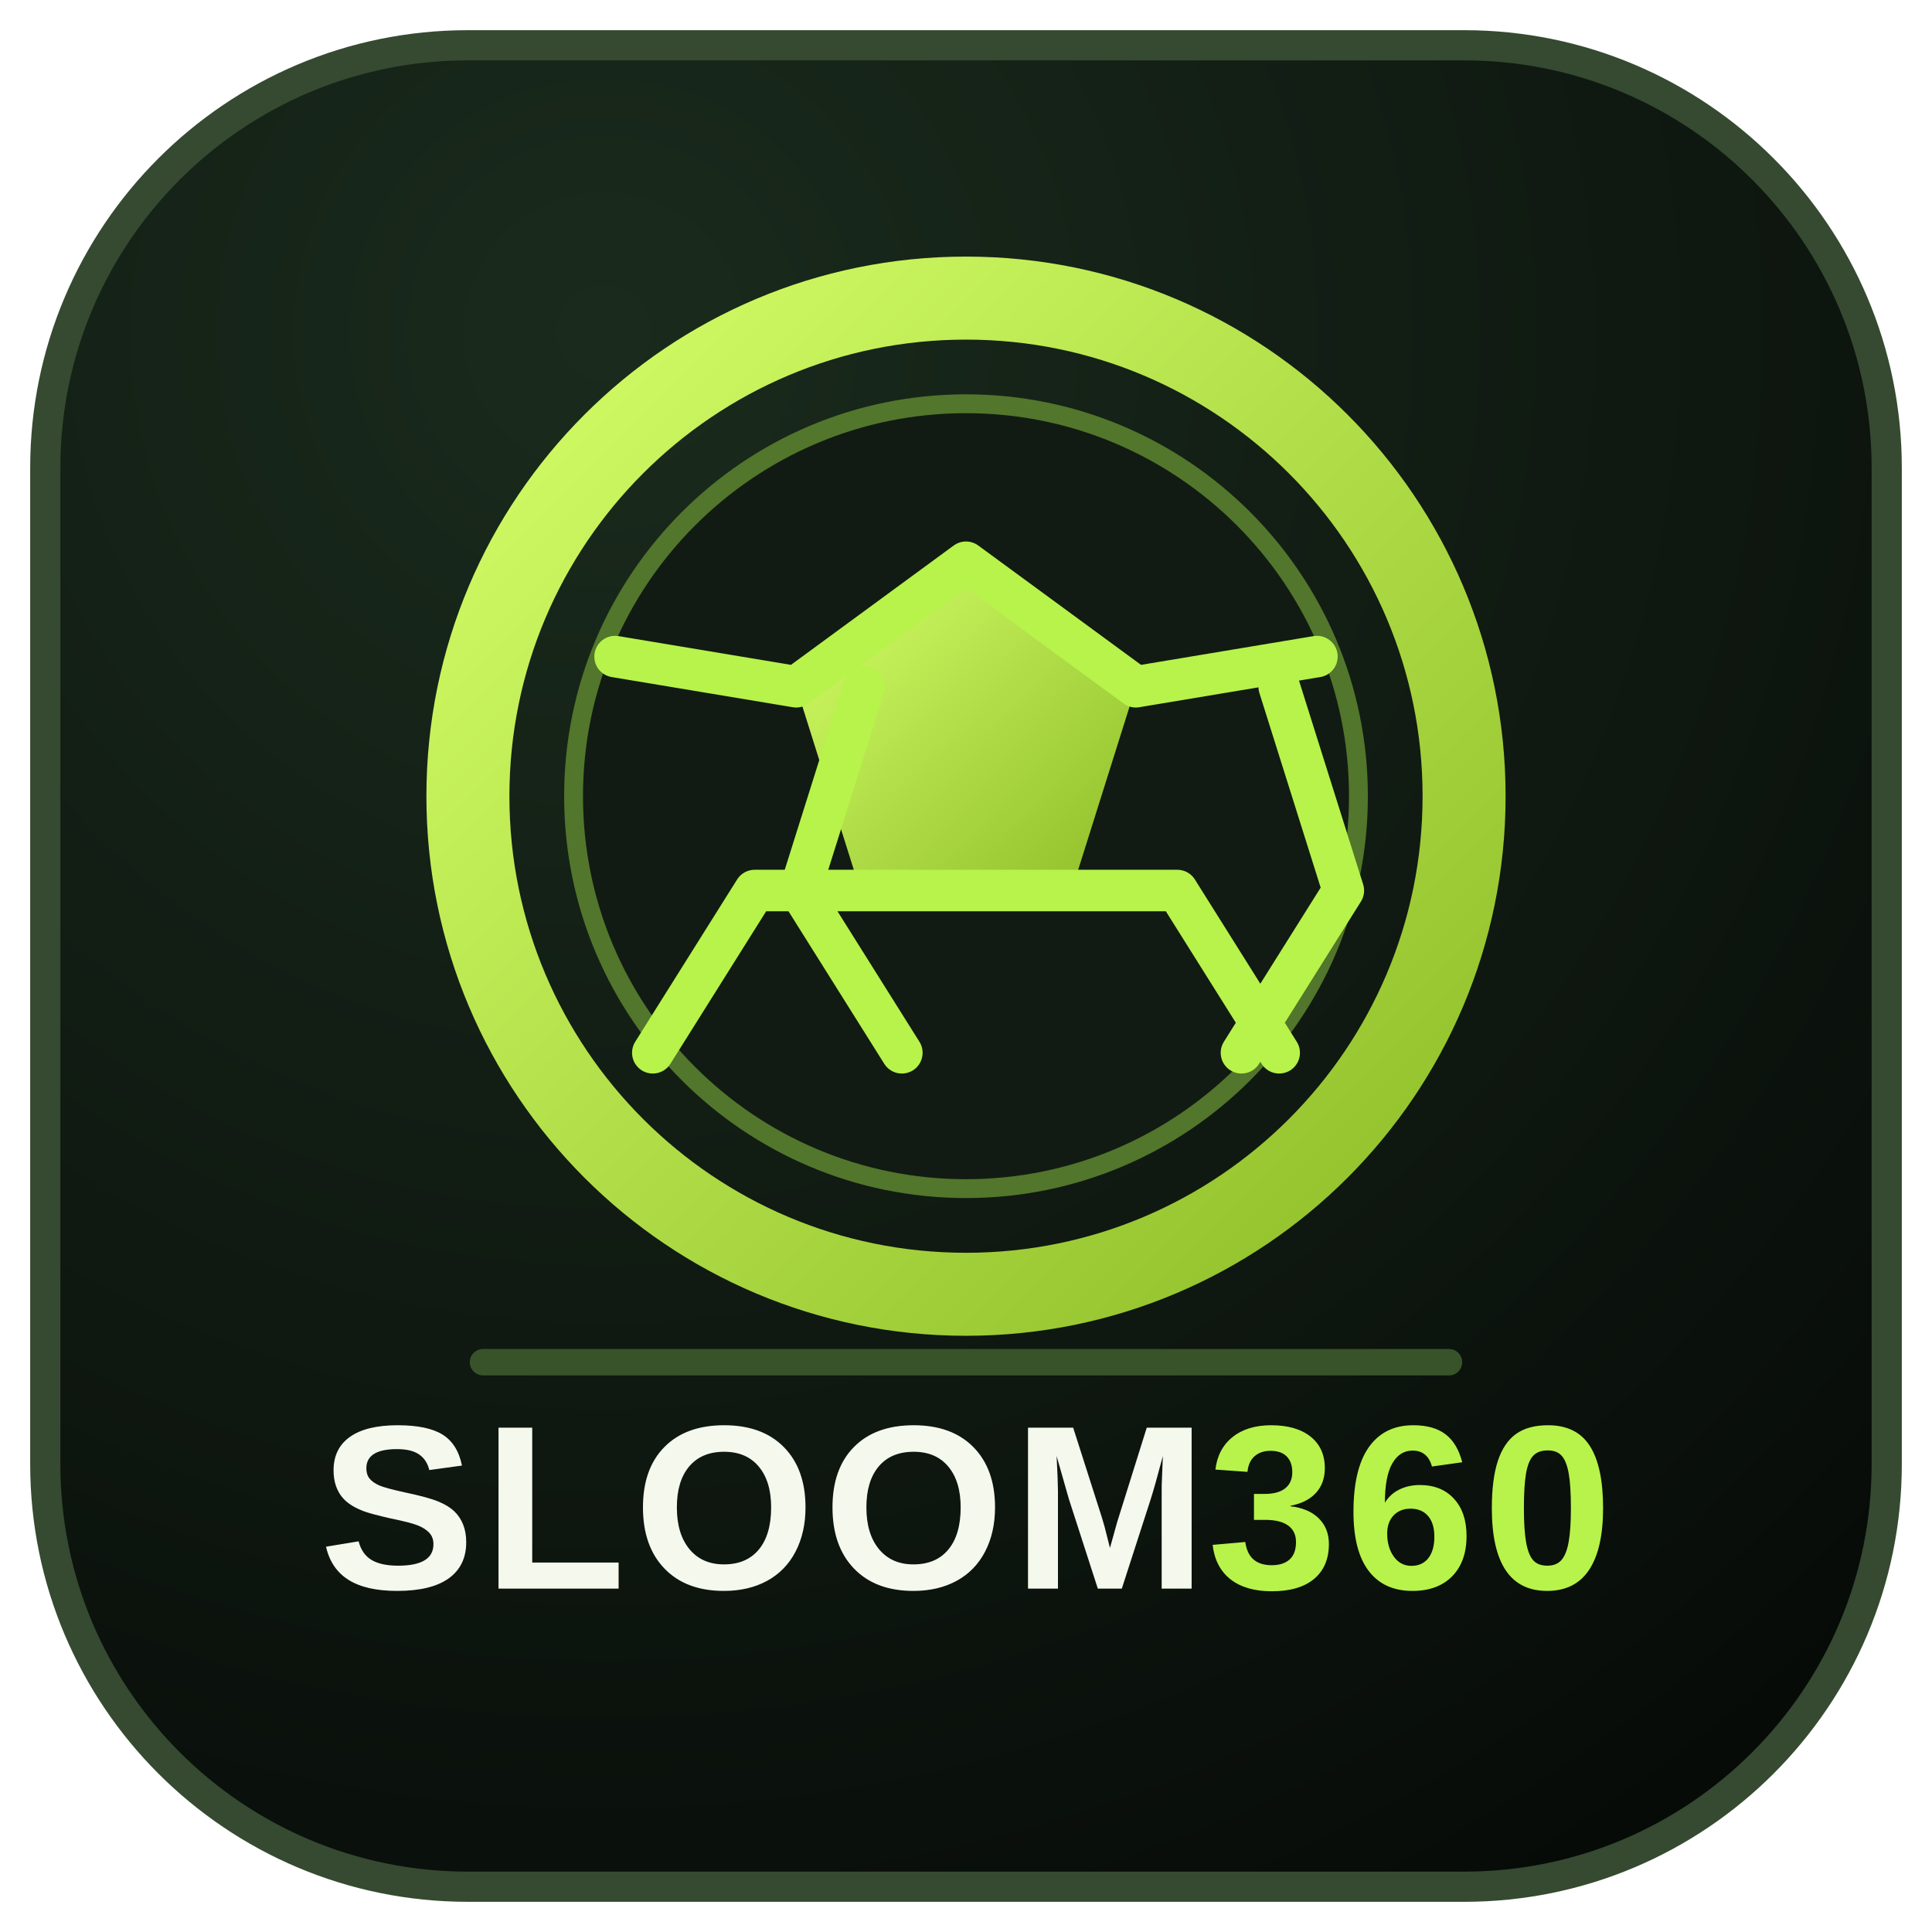
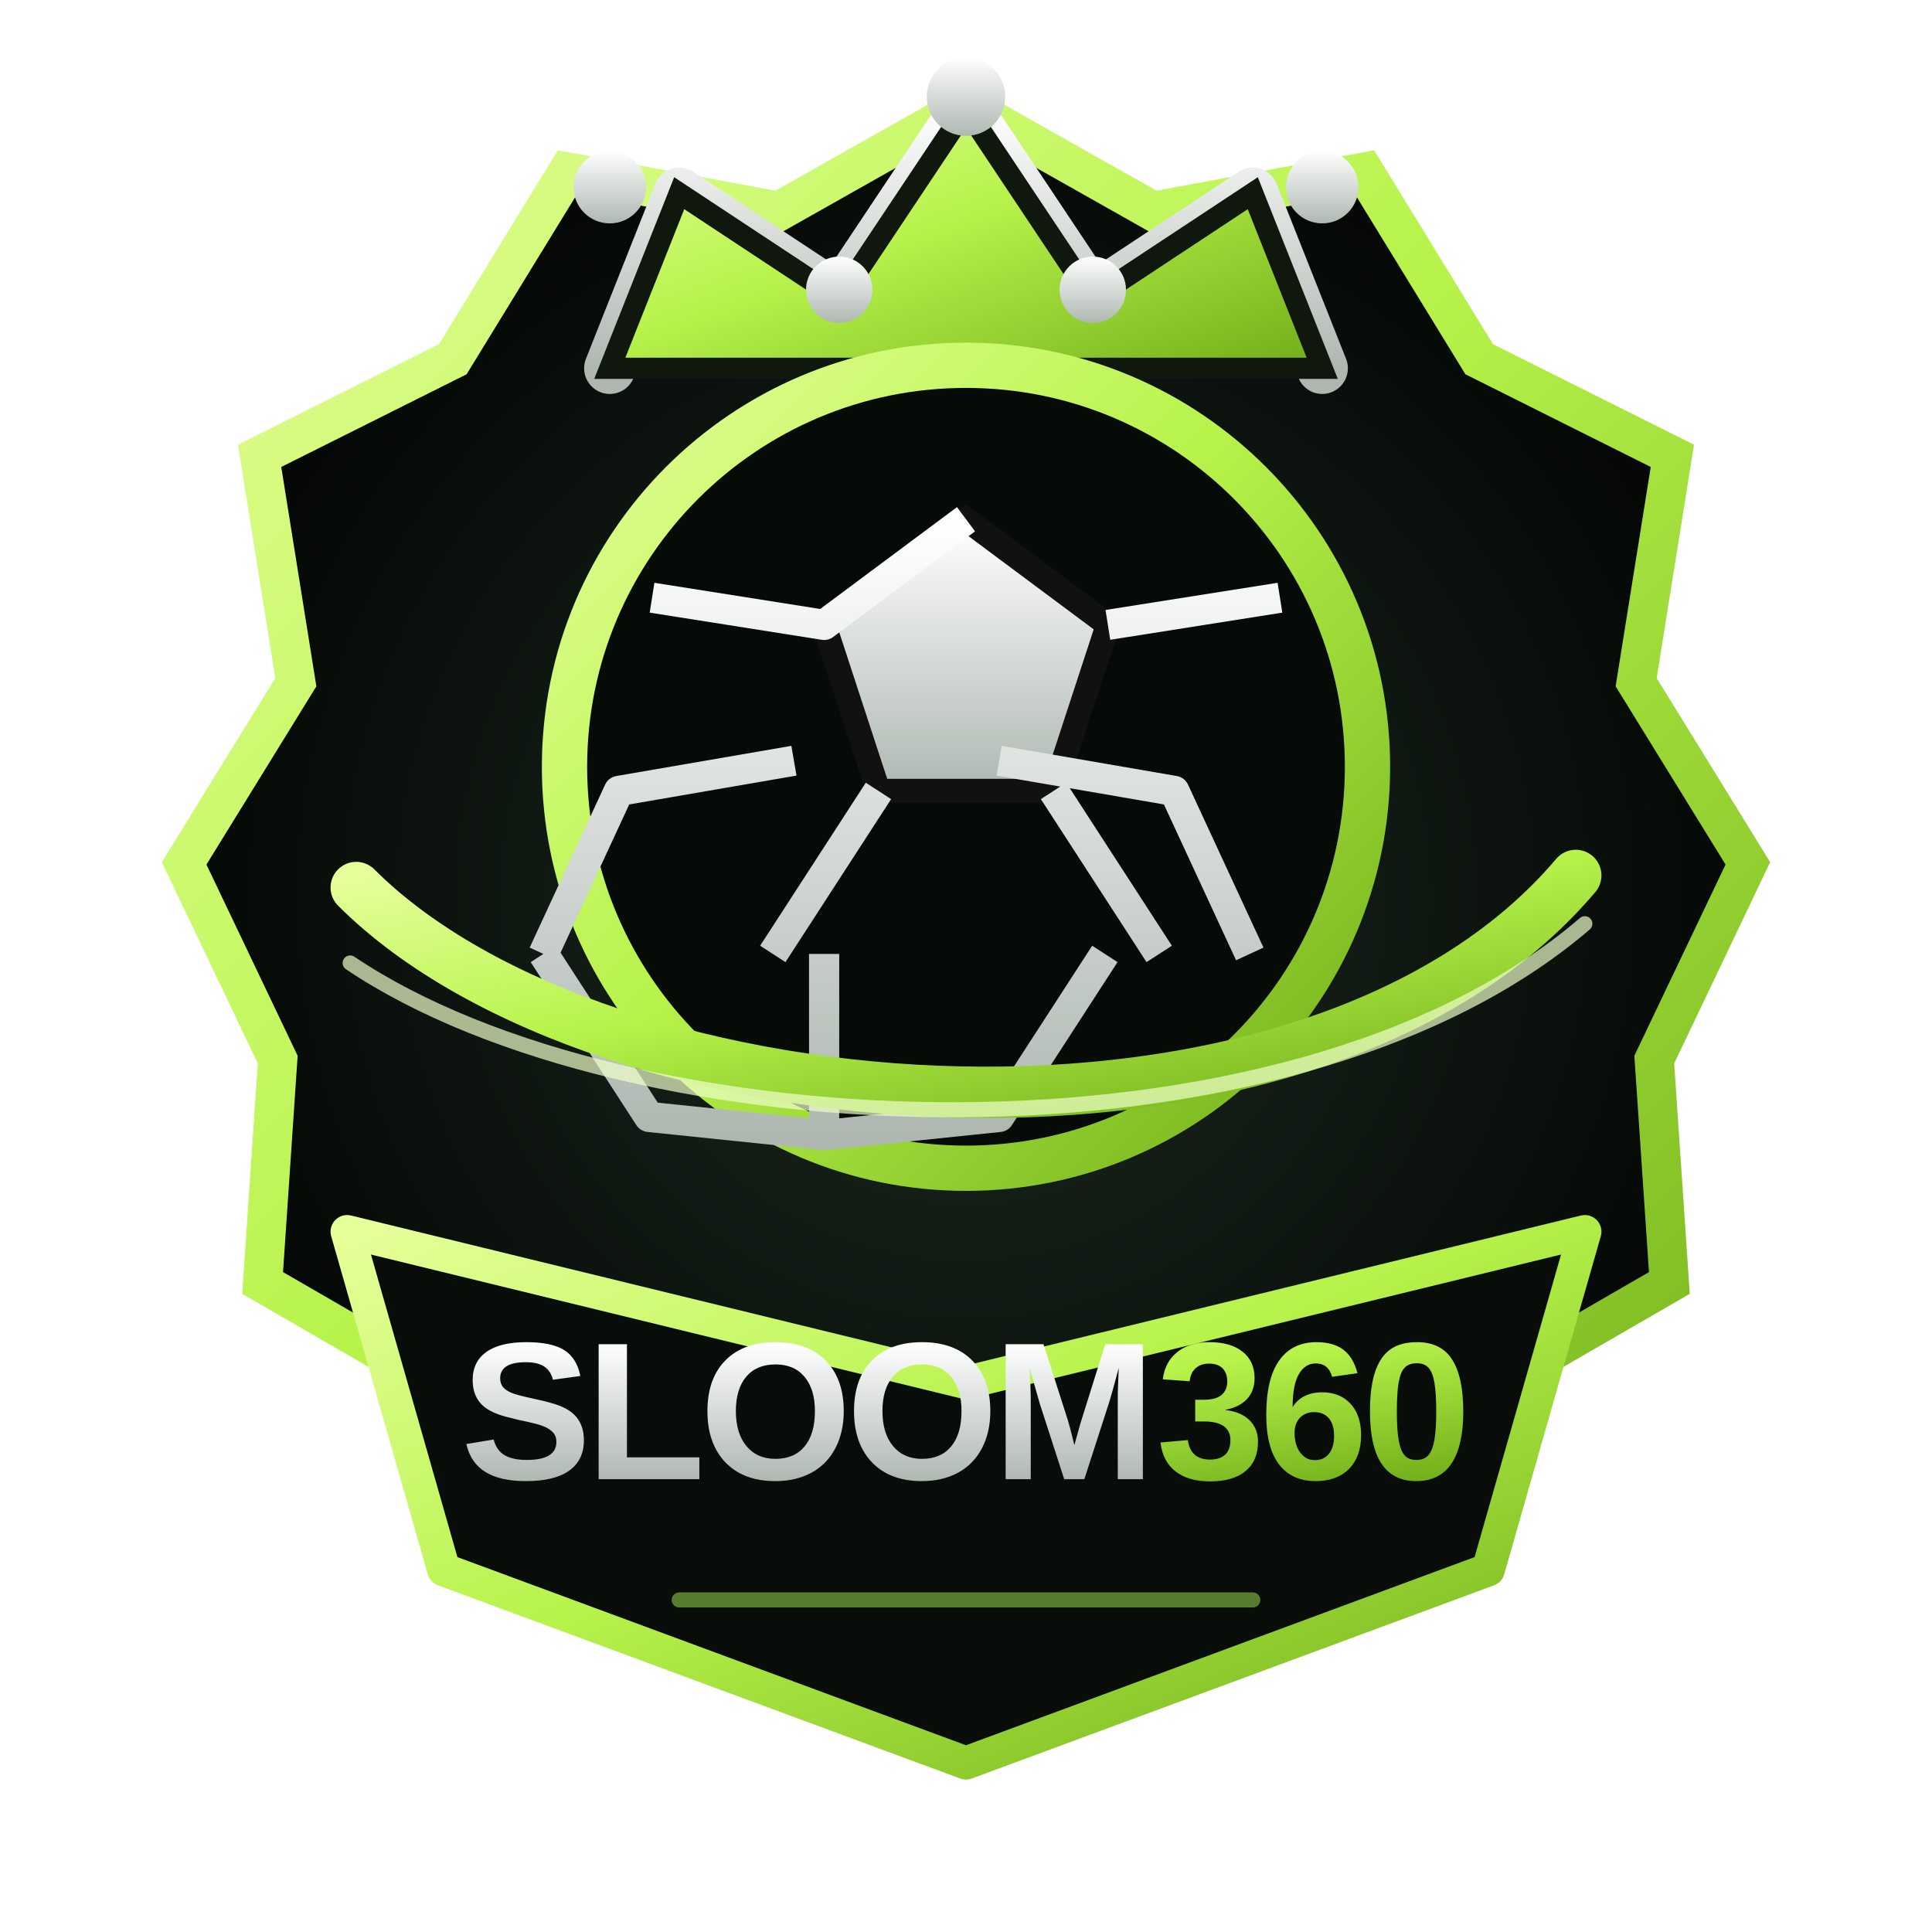
- <svg xmlns="http://www.w3.org/2000/svg" viewBox="0 0 512 512" role="img" aria-labelledby="title desc">
+ <svg xmlns="http://www.w3.org/2000/svg" viewBox="0 0 640 640" role="img" aria-labelledby="title desc">
  <defs>
-     <linearGradient id="g" x1="0" y1="0" x2="1" y2="1">
-       <stop stop-color="#d5ff69" />
-       <stop offset="1" stop-color="#8dbd27" />
+     <linearGradient id="lime" x1="0" y1="0" x2="1" y2="1">
+       <stop stop-color="#e5ff9a" />
+       <stop offset=".45" stop-color="#b7f34a" />
+       <stop offset="1" stop-color="#70ad18" />
    </linearGradient>
-     <radialGradient id="bg" cx=".3" cy=".15" r="1">
-       <stop stop-color="#1a2b1d" />
-       <stop offset="1" stop-color="#070b08" />
+     <linearGradient id="silver" x1="0" y1="0" x2="0" y2="1">
+       <stop stop-color="#fff" />
+       <stop offset="1" stop-color="#aeb8b1" />
+     </linearGradient>
+     <radialGradient id="dark">
+       <stop stop-color="#1c2b20" />
+       <stop offset="1" stop-color="#050806" />
    </radialGradient>
  </defs>
-   <rect x="12" y="12" width="488" height="488" rx="112" fill="url(#bg)" stroke="#354a30" stroke-width="8" />
-   <circle cx="256" cy="211" r="132" fill="none" stroke="url(#g)" stroke-width="22" />
-   <circle cx="256" cy="211" r="104" fill="#111b13" stroke="#52762b" stroke-width="5" />
-   <path d="M256 149l45 33-17 54h-56l-17-54z" fill="url(#g)" />
-   <path d="M256 149l-45 33-48-8m93-25 45 33 48-8m-93 62-56 0-27 43m83-43 56 0 27 43m-110-97-17 54 27 43m100-97 17 54-27 43" fill="none" stroke="#b7f34a" stroke-width="11" stroke-linecap="round" stroke-linejoin="round" />
-   <path d="M128 361h256" stroke="#38532a" stroke-width="7" stroke-linecap="round" />
-   <text x="256" y="421" text-anchor="middle" font-family="Arial,sans-serif" font-size="62" font-weight="900" letter-spacing="2" fill="#f4f8ed">SLOOM<tspan fill="#b7f34a">360</tspan>
+   <path d="M320 35 382 70 452 57 490 119 554 151 542 226 579 286 548 351 553 425 489 462 453 528 382 518 320 560 258 518 187 528 151 462 87 425 92 351 61 286 98 226 86 151 150 119 188 57 258 70Z" fill="url(#dark)" stroke="url(#lime)" stroke-width="13" />
+   <path d="M202 122 225 64 278 99 320 36 362 99 415 64 438 122" fill="none" stroke="url(#silver)" stroke-width="17" stroke-linecap="round" stroke-linejoin="round" />
+   <path d="M225 64 202 122 438 122 415 64 362 99 320 36 278 99Z" fill="url(#lime)" stroke="#10170c" stroke-width="7" />
+   <circle cx="202" cy="62" r="12" fill="url(#silver)" />
+   <circle cx="278" cy="96" r="11" fill="url(#silver)" />
+   <circle cx="320" cy="32" r="13" fill="url(#silver)" />
+   <circle cx="362" cy="96" r="11" fill="url(#silver)" />
+   <circle cx="438" cy="62" r="12" fill="url(#silver)" />
+   <circle cx="320" cy="254" r="133" fill="#070b08" stroke="url(#lime)" stroke-width="15" />
+   <path d="M320 172 367 207 349 262 291 262 273 207Z" fill="url(#silver)" stroke="#111" stroke-width="8" />
+   <path d="m320 172-47 35-57-9m151 9 57-9m-75 64 35 54m-93-54-35 54m75-64 58 10 25 54m-151-64-58 10-25 54m93 0v60m-93-60 35 54 58 6 58-6 35-54" fill="none" stroke="url(#silver)" stroke-width="10" stroke-linejoin="round" />
+   <path d="M118 294c82 82 316 100 404-4" fill="none" stroke="url(#lime)" stroke-width="17" stroke-linecap="round" />
+   <path d="M116 319c92 62 310 72 409-13" fill="none" stroke="#efffc9" stroke-opacity=".7" stroke-width="5" stroke-linecap="round" />
+   <path d="M115 408 320 458 525 408 493 520 320 584 147 520Z" fill="#080d09" stroke="url(#lime)" stroke-width="11" stroke-linejoin="round" />
+   <text x="320" y="490" text-anchor="middle" font-family="Arial,sans-serif" font-size="65" font-weight="900" letter-spacing="-2" fill="url(#silver)">SLOOM<tspan fill="url(#lime)">360</tspan>
  </text>
+   <path d="M225 530h190" stroke="#577c2d" stroke-width="5" stroke-linecap="round" />
</svg>
